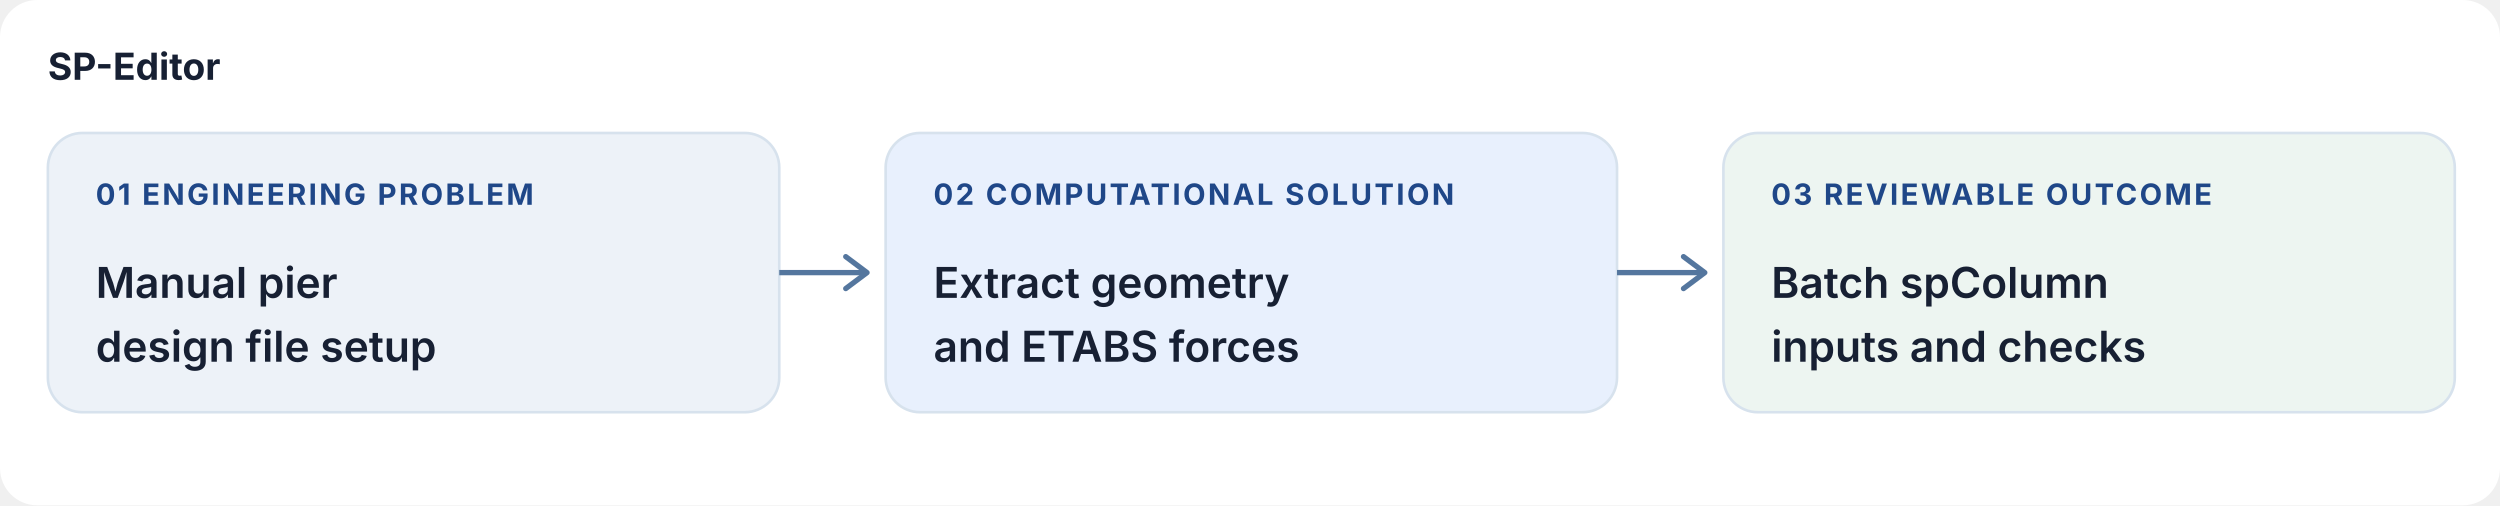
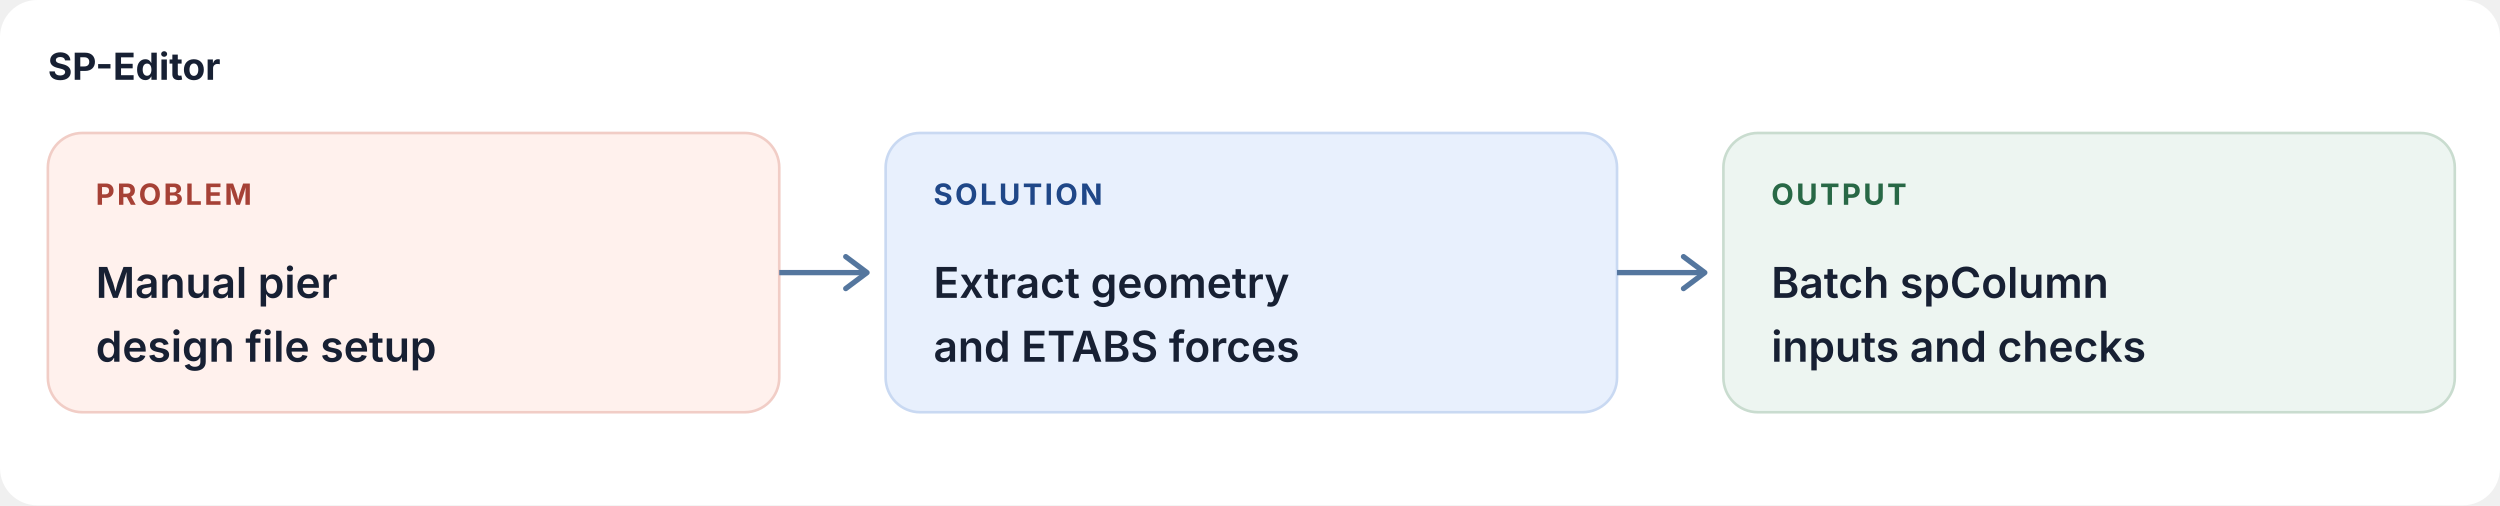
<svg xmlns="http://www.w3.org/2000/svg" viewBox="0 0 940 190" role="img" aria-labelledby="title desc">
  <rect width="940" height="190" rx="14" fill="#FFFFFF" />
  <text x="18" y="30" font-family="Inter,Segoe UI,Arial,sans-serif" font-size="14" font-weight="700" fill="#172033">SP-Editor</text>
-   <rect x="18" y="50" width="275" height="105" rx="13" fill="#EDF2F8" stroke="#D7E2ED" />
-   <text x="36" y="77" font-family="Inter,Segoe UI,Arial,sans-serif" font-size="11" font-weight="700" letter-spacing=".9" fill="#1F4788">01  ENGINEERING PROBLEM</text>
+   <rect x="18" y="50" width="275" height="105" rx="13" fill="#FFF1ED" stroke="#F1CDC6" />
+   <text x="36" y="77" font-family="Inter,Segoe UI,Arial,sans-serif" font-size="11" font-weight="700" letter-spacing=".9" fill="#A64136">PROBLEM</text>
  <text x="36" y="112" font-family="Inter,Segoe UI,Arial,sans-serif" font-size="16" font-weight="600" fill="#172033">Manual pier</text>
  <text x="36" y="136" font-family="Inter,Segoe UI,Arial,sans-serif" font-size="16" font-weight="600" fill="#172033">design file setup</text>
-   <rect x="333" y="50" width="275" height="105" rx="13" fill="#E8F0FD" stroke="#D7E2ED" />
-   <text x="351" y="77" font-family="Inter,Segoe UI,Arial,sans-serif" font-size="11" font-weight="700" letter-spacing=".9" fill="#1F4788">02  COMPUTATIONAL SOLUTION</text>
+   <rect x="333" y="50" width="275" height="105" rx="13" fill="#E8F0FD" stroke="#C9D9F2" />
+   <text x="351" y="77" font-family="Inter,Segoe UI,Arial,sans-serif" font-size="11" font-weight="700" letter-spacing=".9" fill="#1F4788">SOLUTION</text>
  <text x="351" y="112" font-family="Inter,Segoe UI,Arial,sans-serif" font-size="16" font-weight="600" fill="#172033">Extract geometry</text>
  <text x="351" y="136" font-family="Inter,Segoe UI,Arial,sans-serif" font-size="16" font-weight="600" fill="#172033">and ETABS forces</text>
-   <rect x="648" y="50" width="275" height="105" rx="13" fill="#EDF5F1" stroke="#D7E2ED" />
-   <text x="666" y="77" font-family="Inter,Segoe UI,Arial,sans-serif" font-size="11" font-weight="700" letter-spacing=".9" fill="#1F4788">03  REVIEWABLE OUTCOME</text>
+   <rect x="648" y="50" width="275" height="105" rx="13" fill="#EDF5F1" stroke="#C9DCCF" />
+   <text x="666" y="77" font-family="Inter,Segoe UI,Arial,sans-serif" font-size="11" font-weight="700" letter-spacing=".9" fill="#286846">OUTPUT</text>
  <text x="666" y="112" font-family="Inter,Segoe UI,Arial,sans-serif" font-size="16" font-weight="600" fill="#172033">Batch spColumn</text>
  <text x="666" y="136" font-family="Inter,Segoe UI,Arial,sans-serif" font-size="16" font-weight="600" fill="#172033">inputs and checks</text>
  <path d="M293 102.5 h33" stroke="#54769E" stroke-width="2" fill="none" />
  <path d="M318 96.5 l8 6 -8 6" stroke="#54769E" stroke-width="2" fill="none" stroke-linecap="round" stroke-linejoin="round" />
  <path d="M608 102.5 h33" stroke="#54769E" stroke-width="2" fill="none" />
  <path d="M633 96.5 l8 6 -8 6" stroke="#54769E" stroke-width="2" fill="none" stroke-linecap="round" stroke-linejoin="round" />
</svg>
